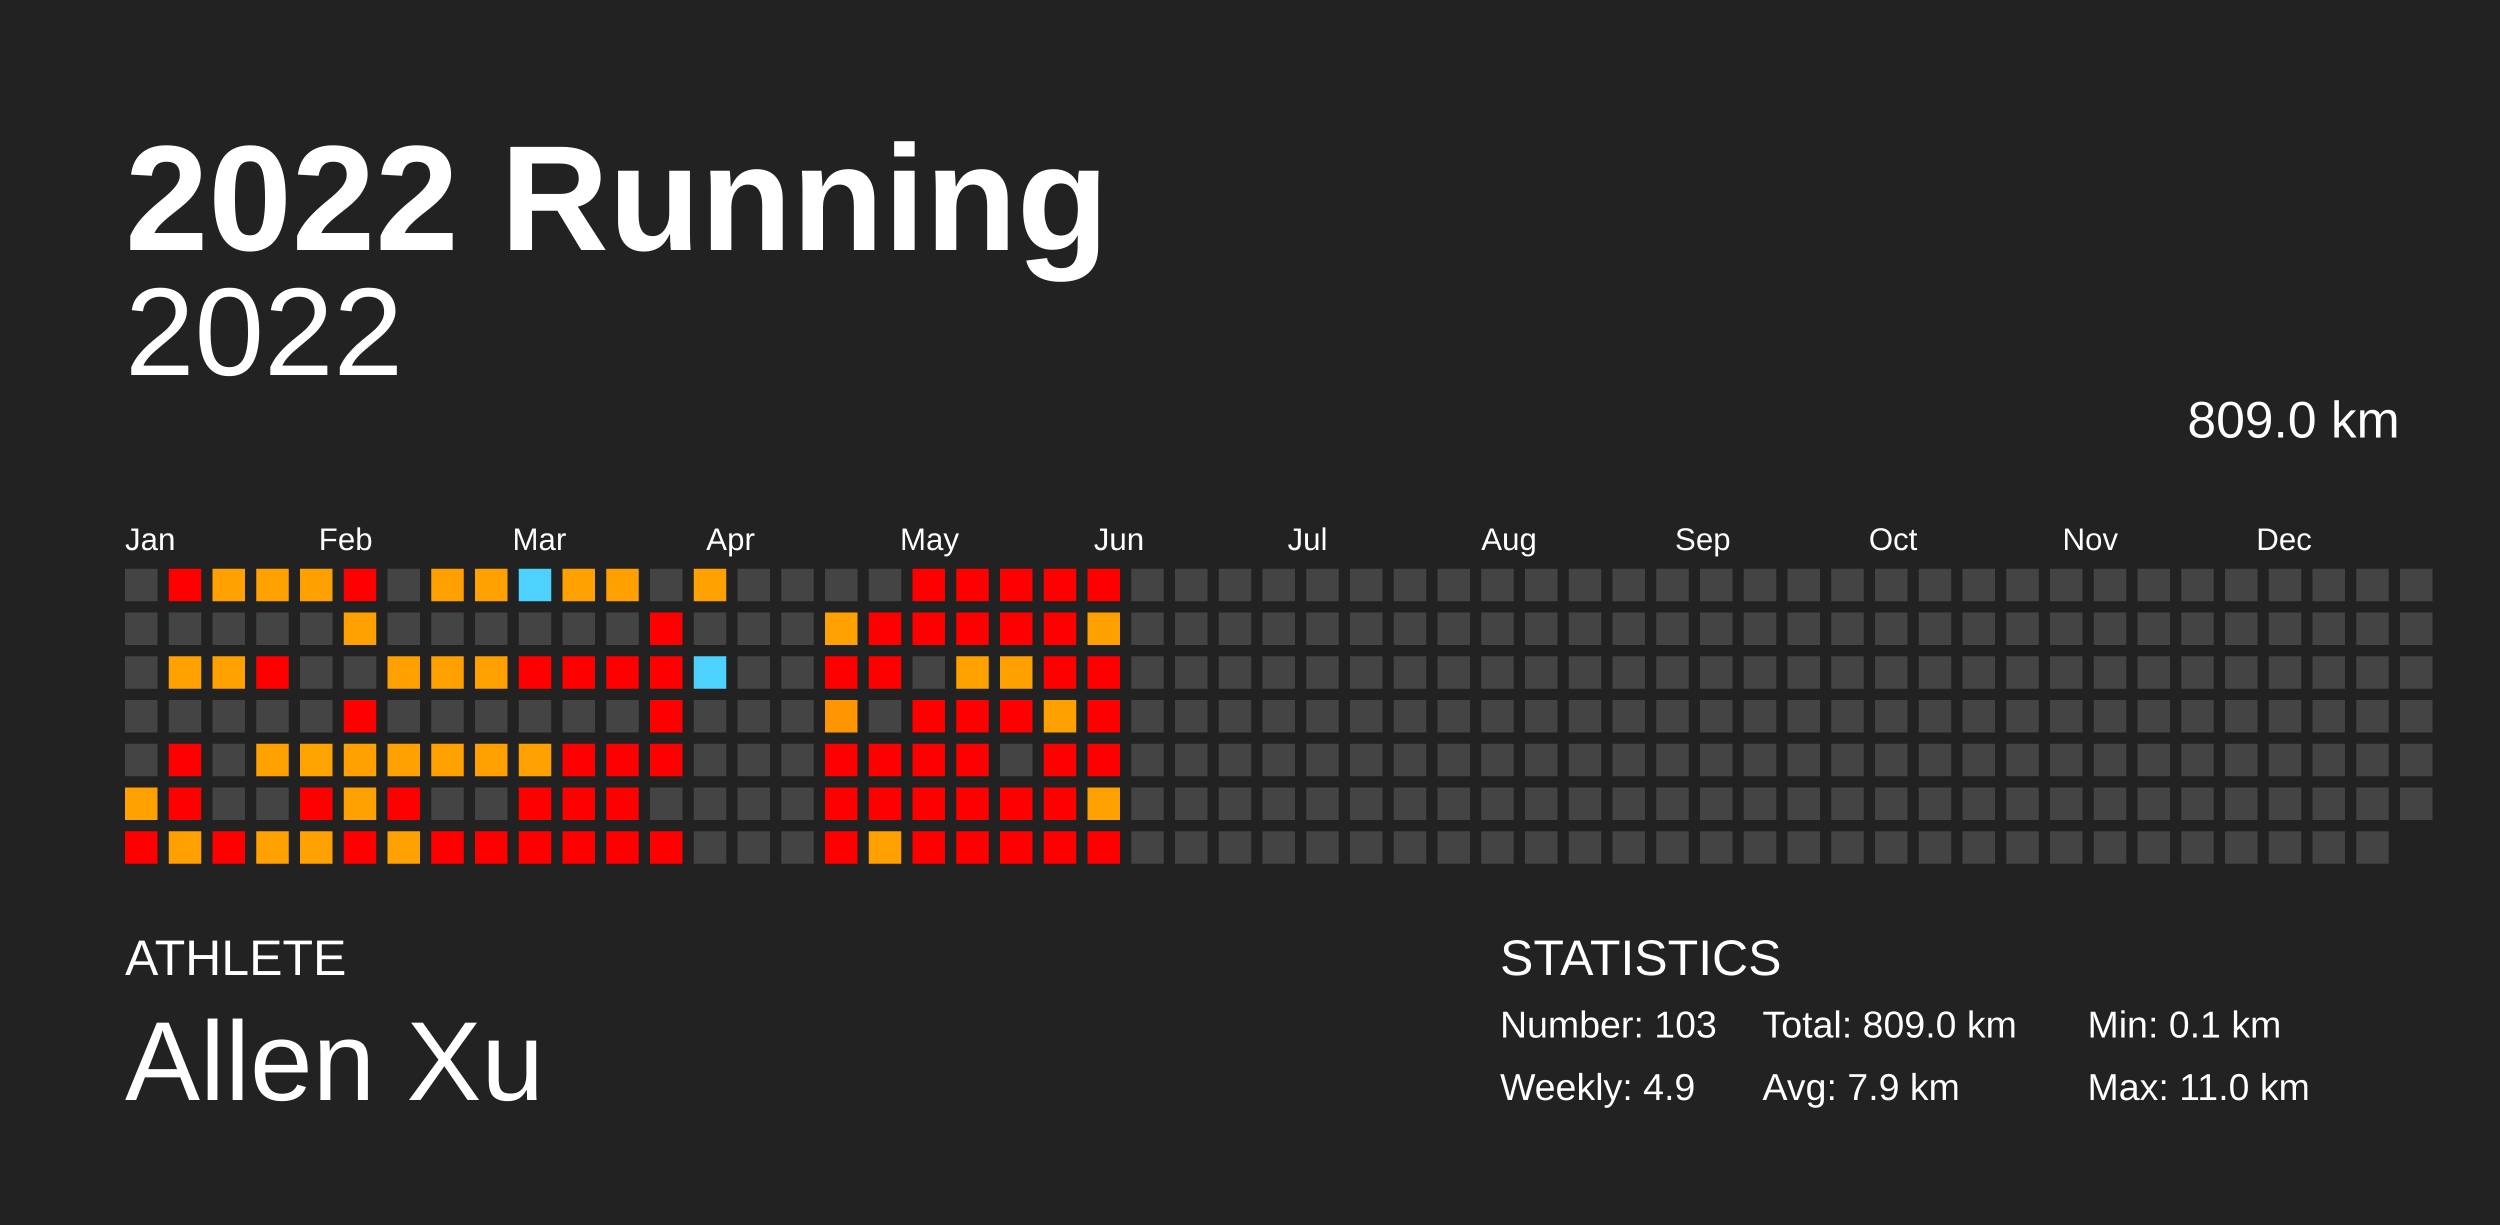
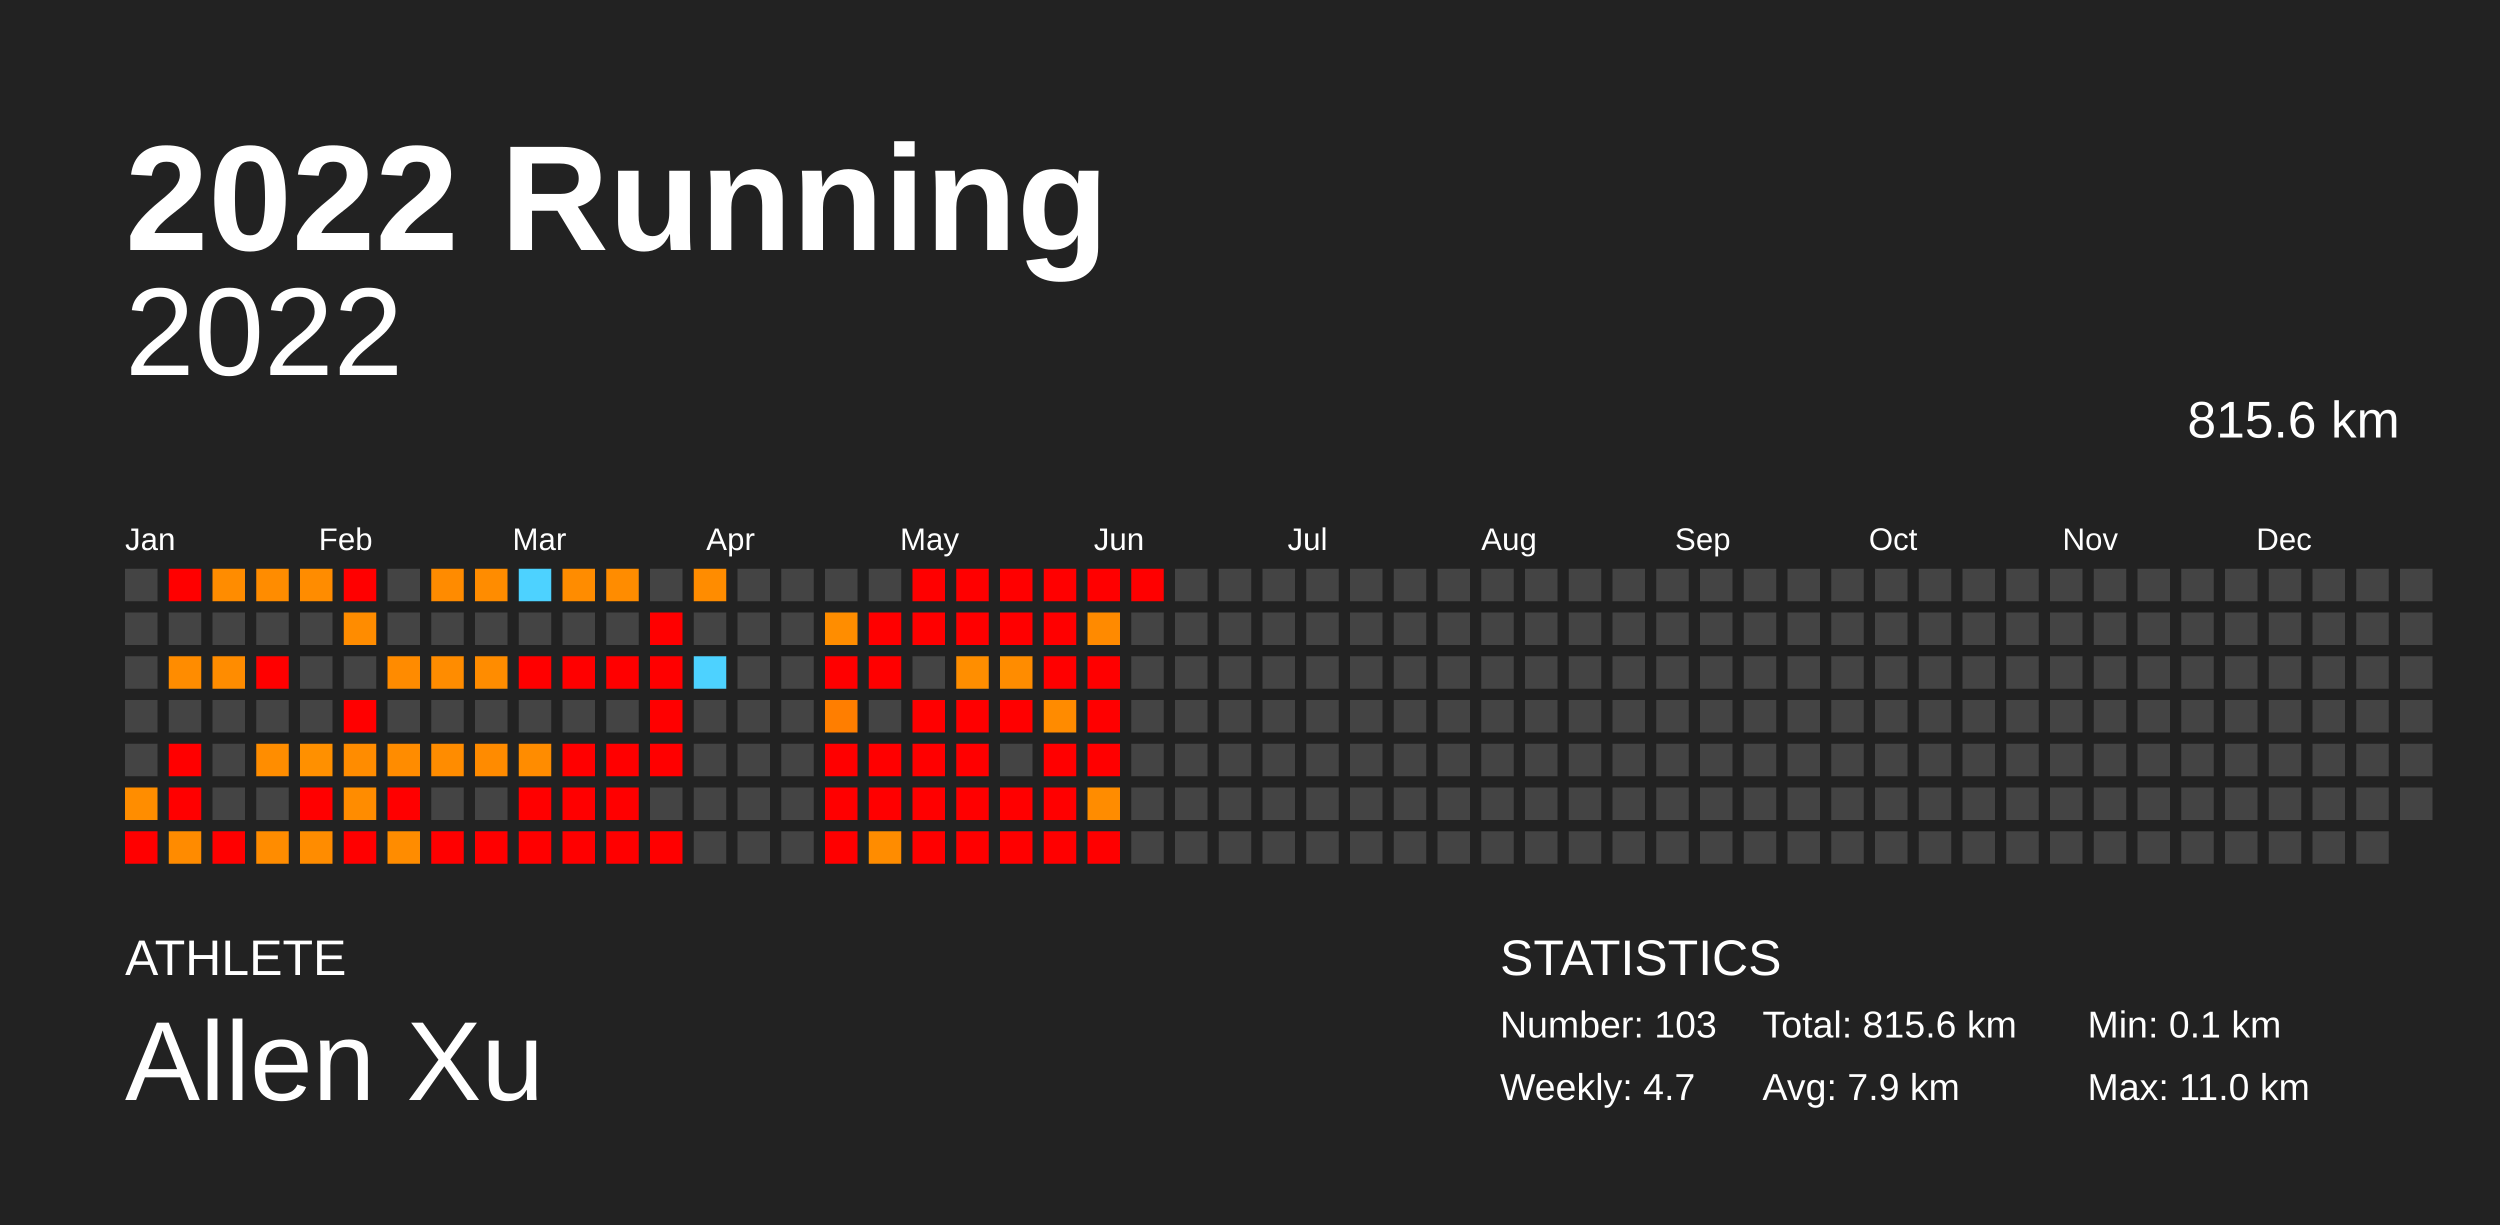
<svg xmlns="http://www.w3.org/2000/svg" baseProfile="full" height="98mm" version="1.1" viewBox="0,0,200,98" width="200mm">
  <defs />
  <rect fill="#222222" height="98" width="200" x="0" y="0" />
  <text fill="#FFFFFF" style="font-size:12px; font-family:Arial; font-weight:bold;" x="10" y="20">2022 Running</text>
  <text fill="#FFFFFF" style="font-size:4px; font-family:Arial" x="10" y="78">ATHLETE</text>
  <text fill="#FFFFFF" style="font-size:9px; font-family:Arial" x="10" y="88">Allen Xu</text>
  <text fill="#FFFFFF" style="font-size:4px; font-family:Arial" x="120" y="78">STATISTICS</text>
  <text fill="#FFFFFF" style="font-size:3px; font-family:Arial" x="120" y="83">Number: 103</text>
-   <text fill="#FFFFFF" style="font-size:3px; font-family:Arial" x="120" y="88">Weekly: 4.9</text>
-   <text fill="#FFFFFF" style="font-size:3px; font-family:Arial" x="141" y="83">Total: 809.0 km</text>
+   <text fill="#FFFFFF" style="font-size:3px; font-family:Arial" x="120" y="88">Weekly: 4.7</text>
+   <text fill="#FFFFFF" style="font-size:3px; font-family:Arial" x="141" y="83">Total: 815.6 km</text>
  <text fill="#FFFFFF" style="font-size:3px; font-family:Arial" x="141" y="88">Avg: 7.9 km</text>
  <text fill="#FFFFFF" style="font-size:3px; font-family:Arial" x="167" y="83">Min: 0.1 km</text>
  <text fill="#FFFFFF" style="font-size:3px; font-family:Arial" x="167" y="88">Max: 11.0 km</text>
  <text alignment-baseline="hanging" fill="#FFFFFF" style="font-size:10.0px; font-family:Arial;" x="10" y="30">2022</text>
-   <text alignment-baseline="hanging" fill="#FFFFFF" style="font-size:4.125px; font-family:Arial;" x="175" y="35">809.0 km</text>
+   <text alignment-baseline="hanging" fill="#FFFFFF" style="font-size:4.125px; font-family:Arial;" x="175" y="35">815.6 km</text>
  <text fill="#FFFFFF" style="font-size:2.5px; font-family:Arial" x="10.0" y="44">Jan</text>
  <text fill="#FFFFFF" style="font-size:2.5px; font-family:Arial" x="25.5" y="44">Feb</text>
  <text fill="#FFFFFF" style="font-size:2.5px; font-family:Arial" x="41.0" y="44">Mar</text>
  <text fill="#FFFFFF" style="font-size:2.5px; font-family:Arial" x="56.5" y="44">Apr</text>
  <text fill="#FFFFFF" style="font-size:2.5px; font-family:Arial" x="72.0" y="44">May</text>
  <text fill="#FFFFFF" style="font-size:2.5px; font-family:Arial" x="87.5" y="44">Jun</text>
  <text fill="#FFFFFF" style="font-size:2.5px; font-family:Arial" x="103.0" y="44">Jul</text>
  <text fill="#FFFFFF" style="font-size:2.5px; font-family:Arial" x="118.5" y="44">Aug</text>
  <text fill="#FFFFFF" style="font-size:2.5px; font-family:Arial" x="134.0" y="44">Sep</text>
  <text fill="#FFFFFF" style="font-size:2.5px; font-family:Arial" x="149.5" y="44">Oct</text>
  <text fill="#FFFFFF" style="font-size:2.5px; font-family:Arial" x="165.0" y="44">Nov</text>
  <text fill="#FFFFFF" style="font-size:2.5px; font-family:Arial" x="180.5" y="44">Dec</text>
  <rect fill="#444444" height="2.6" width="2.6" x="10.0" y="45.5" />
  <rect fill="#444444" height="2.6" width="2.6" x="10.0" y="49.0" />
  <rect fill="#444444" height="2.6" width="2.6" x="10.0" y="52.5" />
  <rect fill="#444444" height="2.6" width="2.6" x="10.0" y="56.0" />
  <rect fill="#444444" height="2.6" width="2.6" x="10.0" y="59.5" />
-   <rect fill="#ffa100" height="2.6" width="2.6" x="10.0" y="63.0" />
+   <rect fill="#ff8d00" height="2.6" width="2.6" x="10.0" y="63.0" />
  <rect fill="red" height="2.6" width="2.6" x="10.0" y="66.5" />
  <rect fill="red" height="2.6" width="2.6" x="13.5" y="45.5" />
  <rect fill="#444444" height="2.6" width="2.6" x="13.5" y="49.0" />
-   <rect fill="#ffa100" height="2.6" width="2.6" x="13.5" y="52.5" />
+   <rect fill="#ff8c00" height="2.6" width="2.6" x="13.5" y="52.5" />
  <rect fill="#444444" height="2.6" width="2.6" x="13.5" y="56.0" />
  <rect fill="red" height="2.6" width="2.6" x="13.5" y="59.5" />
  <rect fill="red" height="2.6" width="2.6" x="13.5" y="63.0" />
-   <rect fill="#ffa000" height="2.6" width="2.6" x="13.5" y="66.5" />
-   <rect fill="#ffa100" height="2.6" width="2.6" x="17.0" y="45.5" />
+   <rect fill="#ff8b00" height="2.6" width="2.6" x="13.5" y="66.5" />
+   <rect fill="#ff8c00" height="2.6" width="2.6" x="17.0" y="45.5" />
  <rect fill="#444444" height="2.6" width="2.6" x="17.0" y="49.0" />
-   <rect fill="#ffa100" height="2.6" width="2.6" x="17.0" y="52.5" />
+   <rect fill="#ff8c00" height="2.6" width="2.6" x="17.0" y="52.5" />
  <rect fill="#444444" height="2.6" width="2.6" x="17.0" y="56.0" />
  <rect fill="#444444" height="2.6" width="2.6" x="17.0" y="59.5" />
  <rect fill="#444444" height="2.6" width="2.6" x="17.0" y="63.0" />
  <rect fill="red" height="2.6" width="2.6" x="17.0" y="66.5" />
-   <rect fill="#ffa100" height="2.6" width="2.6" x="20.5" y="45.5" />
+   <rect fill="#ff8c00" height="2.6" width="2.6" x="20.5" y="45.5" />
  <rect fill="#444444" height="2.6" width="2.6" x="20.5" y="49.0" />
  <rect fill="red" height="2.6" width="2.6" x="20.5" y="52.5" />
  <rect fill="#444444" height="2.6" width="2.6" x="20.5" y="56.0" />
-   <rect fill="#ffa100" height="2.6" width="2.6" x="20.5" y="59.5" />
+   <rect fill="#ff8d00" height="2.6" width="2.6" x="20.5" y="59.5" />
  <rect fill="#444444" height="2.6" width="2.6" x="20.5" y="63.0" />
-   <rect fill="#ffa100" height="2.6" width="2.6" x="20.5" y="66.5" />
-   <rect fill="#ffa000" height="2.6" width="2.6" x="24.0" y="45.5" />
+   <rect fill="#ff8c00" height="2.6" width="2.6" x="20.5" y="66.5" />
+   <rect fill="#ff8c00" height="2.6" width="2.6" x="24.0" y="45.5" />
  <rect fill="#444444" height="2.6" width="2.6" x="24.0" y="49.0" />
  <rect fill="#444444" height="2.6" width="2.6" x="24.0" y="52.5" />
  <rect fill="#444444" height="2.6" width="2.6" x="24.0" y="56.0" />
-   <rect fill="#ffa400" height="2.6" width="2.6" x="24.0" y="59.5" />
+   <rect fill="#ff9000" height="2.6" width="2.6" x="24.0" y="59.5" />
  <rect fill="red" height="2.6" width="2.6" x="24.0" y="63.0" />
-   <rect fill="#ffa100" height="2.6" width="2.6" x="24.0" y="66.5" />
+   <rect fill="#ff8c00" height="2.6" width="2.6" x="24.0" y="66.5" />
  <rect fill="red" height="2.6" width="2.6" x="27.5" y="45.5" />
-   <rect fill="#ffa100" height="2.6" width="2.6" x="27.5" y="49.0" />
+   <rect fill="#ff8c00" height="2.6" width="2.6" x="27.5" y="49.0" />
  <rect fill="#444444" height="2.6" width="2.6" x="27.5" y="52.5" />
  <rect fill="red" height="2.6" width="2.6" x="27.5" y="56.0" />
-   <rect fill="#ffa000" height="2.6" width="2.6" x="27.5" y="59.5" />
-   <rect fill="#ffa100" height="2.6" width="2.6" x="27.5" y="63.0" />
+   <rect fill="#ff8c00" height="2.6" width="2.6" x="27.5" y="59.5" />
+   <rect fill="#ff8c00" height="2.6" width="2.6" x="27.5" y="63.0" />
  <rect fill="red" height="2.6" width="2.6" x="27.5" y="66.5" />
  <rect fill="#444444" height="2.6" width="2.6" x="31.0" y="45.5" />
  <rect fill="#444444" height="2.6" width="2.6" x="31.0" y="49.0" />
-   <rect fill="#ffa000" height="2.6" width="2.6" x="31.0" y="52.5" />
+   <rect fill="#ff8b00" height="2.6" width="2.6" x="31.0" y="52.5" />
  <rect fill="#444444" height="2.6" width="2.6" x="31.0" y="56.0" />
-   <rect fill="#ffa100" height="2.6" width="2.6" x="31.0" y="59.5" />
+   <rect fill="#ff8c00" height="2.6" width="2.6" x="31.0" y="59.5" />
  <rect fill="red" height="2.6" width="2.6" x="31.0" y="63.0" />
-   <rect fill="#ffa100" height="2.6" width="2.6" x="31.0" y="66.5" />
-   <rect fill="#ffa000" height="2.6" width="2.6" x="34.5" y="45.5" />
+   <rect fill="#ff8c00" height="2.6" width="2.6" x="31.0" y="66.5" />
+   <rect fill="#ff8b00" height="2.6" width="2.6" x="34.5" y="45.5" />
  <rect fill="#444444" height="2.6" width="2.6" x="34.5" y="49.0" />
-   <rect fill="#ffa000" height="2.6" width="2.6" x="34.5" y="52.5" />
+   <rect fill="#ff8c00" height="2.6" width="2.6" x="34.5" y="52.5" />
  <rect fill="#444444" height="2.6" width="2.6" x="34.5" y="56.0" />
-   <rect fill="#ffa100" height="2.6" width="2.6" x="34.5" y="59.5" />
+   <rect fill="#ff8c00" height="2.6" width="2.6" x="34.5" y="59.5" />
  <rect fill="#444444" height="2.6" width="2.6" x="34.5" y="63.0" />
  <rect fill="red" height="2.6" width="2.6" x="34.5" y="66.5" />
-   <rect fill="#ffa100" height="2.6" width="2.6" x="38.0" y="45.5" />
+   <rect fill="#ff8c00" height="2.6" width="2.6" x="38.0" y="45.5" />
  <rect fill="#444444" height="2.6" width="2.6" x="38.0" y="49.0" />
-   <rect fill="#ffa000" height="2.6" width="2.6" x="38.0" y="52.5" />
+   <rect fill="#ff8c00" height="2.6" width="2.6" x="38.0" y="52.5" />
  <rect fill="#444444" height="2.6" width="2.6" x="38.0" y="56.0" />
-   <rect fill="#ffa000" height="2.6" width="2.6" x="38.0" y="59.5" />
+   <rect fill="#ff8b00" height="2.6" width="2.6" x="38.0" y="59.5" />
  <rect fill="#444444" height="2.6" width="2.6" x="38.0" y="63.0" />
  <rect fill="red" height="2.6" width="2.6" x="38.0" y="66.5" />
  <rect fill="#4dd2ff" height="2.6" width="2.6" x="41.5" y="45.5" />
  <rect fill="#444444" height="2.6" width="2.6" x="41.5" y="49.0" />
  <rect fill="red" height="2.6" width="2.6" x="41.5" y="52.5" />
  <rect fill="#444444" height="2.6" width="2.6" x="41.5" y="56.0" />
-   <rect fill="#ffa100" height="2.6" width="2.6" x="41.5" y="59.5" />
+   <rect fill="#ff8c00" height="2.6" width="2.6" x="41.5" y="59.5" />
  <rect fill="red" height="2.6" width="2.6" x="41.5" y="63.0" />
  <rect fill="red" height="2.6" width="2.6" x="41.5" y="66.5" />
-   <rect fill="#ffa100" height="2.6" width="2.6" x="45.0" y="45.5" />
+   <rect fill="#ff8c00" height="2.6" width="2.6" x="45.0" y="45.5" />
  <rect fill="#444444" height="2.6" width="2.6" x="45.0" y="49.0" />
  <rect fill="red" height="2.6" width="2.6" x="45.0" y="52.5" />
  <rect fill="#444444" height="2.6" width="2.6" x="45.0" y="56.0" />
  <rect fill="red" height="2.6" width="2.6" x="45.0" y="59.5" />
  <rect fill="red" height="2.6" width="2.6" x="45.0" y="63.0" />
  <rect fill="red" height="2.6" width="2.6" x="45.0" y="66.5" />
-   <rect fill="#ffa000" height="2.6" width="2.6" x="48.5" y="45.5" />
+   <rect fill="#ff8c00" height="2.6" width="2.6" x="48.5" y="45.5" />
  <rect fill="#444444" height="2.6" width="2.6" x="48.5" y="49.0" />
  <rect fill="red" height="2.6" width="2.6" x="48.5" y="52.5" />
  <rect fill="#444444" height="2.6" width="2.6" x="48.5" y="56.0" />
  <rect fill="red" height="2.6" width="2.6" x="48.5" y="59.5" />
  <rect fill="red" height="2.6" width="2.6" x="48.5" y="63.0" />
  <rect fill="red" height="2.6" width="2.6" x="48.5" y="66.5" />
  <rect fill="#444444" height="2.6" width="2.6" x="52.0" y="45.5" />
  <rect fill="red" height="2.6" width="2.6" x="52.0" y="49.0" />
  <rect fill="red" height="2.6" width="2.6" x="52.0" y="52.5" />
  <rect fill="red" height="2.6" width="2.6" x="52.0" y="56.0" />
  <rect fill="red" height="2.6" width="2.6" x="52.0" y="59.5" />
  <rect fill="#444444" height="2.6" width="2.6" x="52.0" y="63.0" />
  <rect fill="red" height="2.6" width="2.6" x="52.0" y="66.5" />
-   <rect fill="#ffa100" height="2.6" width="2.6" x="55.5" y="45.5" />
+   <rect fill="#ff8c00" height="2.6" width="2.6" x="55.5" y="45.5" />
  <rect fill="#444444" height="2.6" width="2.6" x="55.5" y="49.0" />
  <rect fill="#4dd2ff" height="2.6" width="2.6" x="55.5" y="52.5" />
  <rect fill="#444444" height="2.6" width="2.6" x="55.5" y="56.0" />
  <rect fill="#444444" height="2.6" width="2.6" x="55.5" y="59.5" />
  <rect fill="#444444" height="2.6" width="2.6" x="55.5" y="63.0" />
  <rect fill="#444444" height="2.6" width="2.6" x="55.5" y="66.5" />
  <rect fill="#444444" height="2.6" width="2.6" x="59.0" y="45.5" />
  <rect fill="#444444" height="2.6" width="2.6" x="59.0" y="49.0" />
  <rect fill="#444444" height="2.6" width="2.6" x="59.0" y="52.5" />
  <rect fill="#444444" height="2.6" width="2.6" x="59.0" y="56.0" />
  <rect fill="#444444" height="2.6" width="2.6" x="59.0" y="59.5" />
  <rect fill="#444444" height="2.6" width="2.6" x="59.0" y="63.0" />
  <rect fill="#444444" height="2.6" width="2.6" x="59.0" y="66.5" />
  <rect fill="#444444" height="2.6" width="2.6" x="62.5" y="45.5" />
  <rect fill="#444444" height="2.6" width="2.6" x="62.5" y="49.0" />
  <rect fill="#444444" height="2.6" width="2.6" x="62.5" y="52.5" />
  <rect fill="#444444" height="2.6" width="2.6" x="62.5" y="56.0" />
  <rect fill="#444444" height="2.6" width="2.6" x="62.5" y="59.5" />
  <rect fill="#444444" height="2.6" width="2.6" x="62.5" y="63.0" />
  <rect fill="#444444" height="2.6" width="2.6" x="62.5" y="66.5" />
  <rect fill="#444444" height="2.6" width="2.6" x="66.0" y="45.5" />
-   <rect fill="#ffa100" height="2.6" width="2.6" x="66.0" y="49.0" />
+   <rect fill="#ff8d00" height="2.6" width="2.6" x="66.0" y="49.0" />
  <rect fill="red" height="2.6" width="2.6" x="66.0" y="52.5" />
-   <rect fill="#ff9500" height="2.6" width="2.6" x="66.0" y="56.0" />
+   <rect fill="#ff7e00" height="2.6" width="2.6" x="66.0" y="56.0" />
  <rect fill="red" height="2.6" width="2.6" x="66.0" y="59.5" />
  <rect fill="red" height="2.6" width="2.6" x="66.0" y="63.0" />
  <rect fill="red" height="2.6" width="2.6" x="66.0" y="66.5" />
  <rect fill="#444444" height="2.6" width="2.6" x="69.5" y="45.5" />
  <rect fill="red" height="2.6" width="2.6" x="69.5" y="49.0" />
  <rect fill="red" height="2.6" width="2.6" x="69.5" y="52.5" />
  <rect fill="#444444" height="2.6" width="2.6" x="69.5" y="56.0" />
  <rect fill="red" height="2.6" width="2.6" x="69.5" y="59.5" />
  <rect fill="red" height="2.6" width="2.6" x="69.5" y="63.0" />
-   <rect fill="#ffa000" height="2.6" width="2.6" x="69.5" y="66.5" />
+   <rect fill="#ff8c00" height="2.6" width="2.6" x="69.5" y="66.5" />
  <rect fill="red" height="2.6" width="2.6" x="73.0" y="45.5" />
  <rect fill="red" height="2.6" width="2.6" x="73.0" y="49.0" />
  <rect fill="#444444" height="2.6" width="2.6" x="73.0" y="52.5" />
  <rect fill="red" height="2.6" width="2.6" x="73.0" y="56.0" />
  <rect fill="red" height="2.6" width="2.6" x="73.0" y="59.5" />
  <rect fill="red" height="2.6" width="2.6" x="73.0" y="63.0" />
  <rect fill="red" height="2.6" width="2.6" x="73.0" y="66.5" />
  <rect fill="red" height="2.6" width="2.6" x="76.5" y="45.5" />
  <rect fill="red" height="2.6" width="2.6" x="76.5" y="49.0" />
-   <rect fill="#ffa200" height="2.6" width="2.6" x="76.5" y="52.5" />
+   <rect fill="#ff8e00" height="2.6" width="2.6" x="76.5" y="52.5" />
  <rect fill="red" height="2.6" width="2.6" x="76.5" y="56.0" />
  <rect fill="red" height="2.6" width="2.6" x="76.5" y="59.5" />
  <rect fill="red" height="2.6" width="2.6" x="76.5" y="63.0" />
  <rect fill="red" height="2.6" width="2.6" x="76.5" y="66.5" />
  <rect fill="red" height="2.6" width="2.6" x="80.0" y="45.5" />
  <rect fill="red" height="2.6" width="2.6" x="80.0" y="49.0" />
-   <rect fill="#ffa000" height="2.6" width="2.6" x="80.0" y="52.5" />
+   <rect fill="#ff8c00" height="2.6" width="2.6" x="80.0" y="52.5" />
  <rect fill="red" height="2.6" width="2.6" x="80.0" y="56.0" />
  <rect fill="#444444" height="2.6" width="2.6" x="80.0" y="59.5" />
  <rect fill="red" height="2.6" width="2.6" x="80.0" y="63.0" />
  <rect fill="red" height="2.6" width="2.6" x="80.0" y="66.5" />
  <rect fill="red" height="2.6" width="2.6" x="83.5" y="45.5" />
  <rect fill="red" height="2.6" width="2.6" x="83.5" y="49.0" />
  <rect fill="red" height="2.6" width="2.6" x="83.5" y="52.5" />
-   <rect fill="#ffa000" height="2.6" width="2.6" x="83.5" y="56.0" />
+   <rect fill="#ff8b00" height="2.6" width="2.6" x="83.5" y="56.0" />
  <rect fill="red" height="2.6" width="2.6" x="83.5" y="59.5" />
  <rect fill="red" height="2.6" width="2.6" x="83.5" y="63.0" />
  <rect fill="red" height="2.6" width="2.6" x="83.5" y="66.5" />
  <rect fill="red" height="2.6" width="2.6" x="87.0" y="45.5" />
-   <rect fill="#ff9f00" height="2.6" width="2.6" x="87.0" y="49.0" />
+   <rect fill="#ff8a00" height="2.6" width="2.6" x="87.0" y="49.0" />
  <rect fill="red" height="2.6" width="2.6" x="87.0" y="52.5" />
  <rect fill="red" height="2.6" width="2.6" x="87.0" y="56.0" />
  <rect fill="red" height="2.6" width="2.6" x="87.0" y="59.5" />
-   <rect fill="#ffa100" height="2.6" width="2.6" x="87.0" y="63.0" />
+   <rect fill="#ff8c00" height="2.6" width="2.6" x="87.0" y="63.0" />
  <rect fill="red" height="2.6" width="2.6" x="87.0" y="66.5" />
-   <rect fill="#444444" height="2.6" width="2.6" x="90.5" y="45.5" />
+   <rect fill="red" height="2.6" width="2.6" x="90.5" y="45.5" />
  <rect fill="#444444" height="2.6" width="2.6" x="90.5" y="49.0" />
  <rect fill="#444444" height="2.6" width="2.6" x="90.5" y="52.5" />
  <rect fill="#444444" height="2.6" width="2.6" x="90.5" y="56.0" />
  <rect fill="#444444" height="2.6" width="2.6" x="90.5" y="59.5" />
  <rect fill="#444444" height="2.6" width="2.6" x="90.5" y="63.0" />
  <rect fill="#444444" height="2.6" width="2.6" x="90.5" y="66.5" />
  <rect fill="#444444" height="2.6" width="2.6" x="94.0" y="45.5" />
  <rect fill="#444444" height="2.6" width="2.6" x="94.0" y="49.0" />
  <rect fill="#444444" height="2.6" width="2.6" x="94.0" y="52.5" />
  <rect fill="#444444" height="2.6" width="2.6" x="94.0" y="56.0" />
  <rect fill="#444444" height="2.6" width="2.6" x="94.0" y="59.5" />
  <rect fill="#444444" height="2.6" width="2.6" x="94.0" y="63.0" />
  <rect fill="#444444" height="2.6" width="2.6" x="94.0" y="66.5" />
  <rect fill="#444444" height="2.6" width="2.6" x="97.5" y="45.5" />
  <rect fill="#444444" height="2.6" width="2.6" x="97.5" y="49.0" />
  <rect fill="#444444" height="2.6" width="2.6" x="97.5" y="52.5" />
  <rect fill="#444444" height="2.6" width="2.6" x="97.5" y="56.0" />
  <rect fill="#444444" height="2.6" width="2.6" x="97.5" y="59.5" />
  <rect fill="#444444" height="2.6" width="2.6" x="97.5" y="63.0" />
  <rect fill="#444444" height="2.6" width="2.6" x="97.5" y="66.5" />
  <rect fill="#444444" height="2.6" width="2.6" x="101.0" y="45.5" />
  <rect fill="#444444" height="2.6" width="2.6" x="101.0" y="49.0" />
  <rect fill="#444444" height="2.6" width="2.6" x="101.0" y="52.5" />
  <rect fill="#444444" height="2.6" width="2.6" x="101.0" y="56.0" />
  <rect fill="#444444" height="2.6" width="2.6" x="101.0" y="59.5" />
  <rect fill="#444444" height="2.6" width="2.6" x="101.0" y="63.0" />
  <rect fill="#444444" height="2.6" width="2.6" x="101.0" y="66.5" />
  <rect fill="#444444" height="2.6" width="2.6" x="104.5" y="45.5" />
  <rect fill="#444444" height="2.6" width="2.6" x="104.5" y="49.0" />
  <rect fill="#444444" height="2.6" width="2.6" x="104.5" y="52.5" />
  <rect fill="#444444" height="2.6" width="2.6" x="104.5" y="56.0" />
  <rect fill="#444444" height="2.6" width="2.6" x="104.5" y="59.5" />
  <rect fill="#444444" height="2.6" width="2.6" x="104.5" y="63.0" />
  <rect fill="#444444" height="2.6" width="2.6" x="104.5" y="66.5" />
  <rect fill="#444444" height="2.6" width="2.6" x="108.0" y="45.5" />
  <rect fill="#444444" height="2.6" width="2.6" x="108.0" y="49.0" />
  <rect fill="#444444" height="2.6" width="2.6" x="108.0" y="52.5" />
  <rect fill="#444444" height="2.6" width="2.6" x="108.0" y="56.0" />
  <rect fill="#444444" height="2.6" width="2.6" x="108.0" y="59.5" />
  <rect fill="#444444" height="2.6" width="2.6" x="108.0" y="63.0" />
  <rect fill="#444444" height="2.6" width="2.6" x="108.0" y="66.5" />
  <rect fill="#444444" height="2.6" width="2.6" x="111.5" y="45.5" />
  <rect fill="#444444" height="2.6" width="2.6" x="111.5" y="49.0" />
  <rect fill="#444444" height="2.6" width="2.6" x="111.5" y="52.5" />
  <rect fill="#444444" height="2.6" width="2.6" x="111.5" y="56.0" />
  <rect fill="#444444" height="2.6" width="2.6" x="111.5" y="59.5" />
  <rect fill="#444444" height="2.6" width="2.6" x="111.5" y="63.0" />
  <rect fill="#444444" height="2.6" width="2.6" x="111.5" y="66.5" />
  <rect fill="#444444" height="2.6" width="2.6" x="115.0" y="45.5" />
  <rect fill="#444444" height="2.6" width="2.6" x="115.0" y="49.0" />
  <rect fill="#444444" height="2.6" width="2.6" x="115.0" y="52.5" />
  <rect fill="#444444" height="2.6" width="2.6" x="115.0" y="56.0" />
  <rect fill="#444444" height="2.6" width="2.6" x="115.0" y="59.5" />
  <rect fill="#444444" height="2.6" width="2.6" x="115.0" y="63.0" />
  <rect fill="#444444" height="2.6" width="2.6" x="115.0" y="66.5" />
  <rect fill="#444444" height="2.6" width="2.6" x="118.5" y="45.5" />
  <rect fill="#444444" height="2.6" width="2.6" x="118.5" y="49.0" />
  <rect fill="#444444" height="2.6" width="2.6" x="118.5" y="52.5" />
  <rect fill="#444444" height="2.6" width="2.6" x="118.5" y="56.0" />
  <rect fill="#444444" height="2.6" width="2.6" x="118.5" y="59.5" />
  <rect fill="#444444" height="2.6" width="2.6" x="118.5" y="63.0" />
  <rect fill="#444444" height="2.6" width="2.6" x="118.5" y="66.5" />
  <rect fill="#444444" height="2.6" width="2.6" x="122.0" y="45.5" />
  <rect fill="#444444" height="2.6" width="2.6" x="122.0" y="49.0" />
  <rect fill="#444444" height="2.6" width="2.6" x="122.0" y="52.5" />
  <rect fill="#444444" height="2.6" width="2.6" x="122.0" y="56.0" />
  <rect fill="#444444" height="2.6" width="2.6" x="122.0" y="59.5" />
  <rect fill="#444444" height="2.6" width="2.6" x="122.0" y="63.0" />
  <rect fill="#444444" height="2.6" width="2.6" x="122.0" y="66.5" />
  <rect fill="#444444" height="2.6" width="2.6" x="125.5" y="45.5" />
  <rect fill="#444444" height="2.6" width="2.6" x="125.5" y="49.0" />
  <rect fill="#444444" height="2.6" width="2.6" x="125.5" y="52.5" />
  <rect fill="#444444" height="2.6" width="2.6" x="125.5" y="56.0" />
  <rect fill="#444444" height="2.6" width="2.6" x="125.5" y="59.5" />
  <rect fill="#444444" height="2.6" width="2.6" x="125.5" y="63.0" />
  <rect fill="#444444" height="2.6" width="2.6" x="125.5" y="66.5" />
  <rect fill="#444444" height="2.6" width="2.6" x="129.0" y="45.5" />
  <rect fill="#444444" height="2.6" width="2.6" x="129.0" y="49.0" />
  <rect fill="#444444" height="2.6" width="2.6" x="129.0" y="52.5" />
  <rect fill="#444444" height="2.6" width="2.6" x="129.0" y="56.0" />
  <rect fill="#444444" height="2.6" width="2.6" x="129.0" y="59.5" />
  <rect fill="#444444" height="2.6" width="2.6" x="129.0" y="63.0" />
  <rect fill="#444444" height="2.6" width="2.6" x="129.0" y="66.5" />
  <rect fill="#444444" height="2.6" width="2.6" x="132.5" y="45.5" />
  <rect fill="#444444" height="2.6" width="2.6" x="132.5" y="49.0" />
  <rect fill="#444444" height="2.6" width="2.6" x="132.5" y="52.5" />
  <rect fill="#444444" height="2.6" width="2.6" x="132.5" y="56.0" />
  <rect fill="#444444" height="2.6" width="2.6" x="132.5" y="59.5" />
  <rect fill="#444444" height="2.6" width="2.6" x="132.5" y="63.0" />
  <rect fill="#444444" height="2.6" width="2.6" x="132.5" y="66.5" />
  <rect fill="#444444" height="2.6" width="2.6" x="136.0" y="45.5" />
  <rect fill="#444444" height="2.6" width="2.6" x="136.0" y="49.0" />
  <rect fill="#444444" height="2.6" width="2.6" x="136.0" y="52.5" />
  <rect fill="#444444" height="2.6" width="2.6" x="136.0" y="56.0" />
  <rect fill="#444444" height="2.6" width="2.6" x="136.0" y="59.5" />
  <rect fill="#444444" height="2.6" width="2.6" x="136.0" y="63.0" />
  <rect fill="#444444" height="2.6" width="2.6" x="136.0" y="66.5" />
  <rect fill="#444444" height="2.6" width="2.6" x="139.5" y="45.5" />
  <rect fill="#444444" height="2.6" width="2.6" x="139.5" y="49.0" />
  <rect fill="#444444" height="2.6" width="2.6" x="139.5" y="52.5" />
  <rect fill="#444444" height="2.6" width="2.6" x="139.5" y="56.0" />
  <rect fill="#444444" height="2.6" width="2.6" x="139.5" y="59.5" />
  <rect fill="#444444" height="2.6" width="2.6" x="139.5" y="63.0" />
  <rect fill="#444444" height="2.6" width="2.6" x="139.5" y="66.5" />
  <rect fill="#444444" height="2.6" width="2.6" x="143.0" y="45.5" />
  <rect fill="#444444" height="2.6" width="2.6" x="143.0" y="49.0" />
  <rect fill="#444444" height="2.6" width="2.6" x="143.0" y="52.5" />
  <rect fill="#444444" height="2.6" width="2.6" x="143.0" y="56.0" />
  <rect fill="#444444" height="2.6" width="2.6" x="143.0" y="59.5" />
  <rect fill="#444444" height="2.6" width="2.6" x="143.0" y="63.0" />
  <rect fill="#444444" height="2.6" width="2.6" x="143.0" y="66.5" />
  <rect fill="#444444" height="2.6" width="2.6" x="146.5" y="45.5" />
  <rect fill="#444444" height="2.6" width="2.6" x="146.5" y="49.0" />
  <rect fill="#444444" height="2.6" width="2.6" x="146.5" y="52.5" />
  <rect fill="#444444" height="2.6" width="2.6" x="146.5" y="56.0" />
  <rect fill="#444444" height="2.6" width="2.6" x="146.5" y="59.5" />
  <rect fill="#444444" height="2.6" width="2.6" x="146.5" y="63.0" />
  <rect fill="#444444" height="2.6" width="2.6" x="146.5" y="66.5" />
  <rect fill="#444444" height="2.6" width="2.6" x="150.0" y="45.5" />
  <rect fill="#444444" height="2.6" width="2.6" x="150.0" y="49.0" />
  <rect fill="#444444" height="2.6" width="2.6" x="150.0" y="52.5" />
  <rect fill="#444444" height="2.6" width="2.6" x="150.0" y="56.0" />
  <rect fill="#444444" height="2.6" width="2.6" x="150.0" y="59.5" />
  <rect fill="#444444" height="2.6" width="2.6" x="150.0" y="63.0" />
  <rect fill="#444444" height="2.6" width="2.6" x="150.0" y="66.5" />
  <rect fill="#444444" height="2.6" width="2.6" x="153.5" y="45.5" />
  <rect fill="#444444" height="2.6" width="2.6" x="153.5" y="49.0" />
  <rect fill="#444444" height="2.6" width="2.6" x="153.5" y="52.5" />
  <rect fill="#444444" height="2.6" width="2.6" x="153.5" y="56.0" />
  <rect fill="#444444" height="2.6" width="2.6" x="153.5" y="59.5" />
  <rect fill="#444444" height="2.6" width="2.6" x="153.5" y="63.0" />
  <rect fill="#444444" height="2.6" width="2.6" x="153.5" y="66.5" />
  <rect fill="#444444" height="2.6" width="2.6" x="157.0" y="45.5" />
  <rect fill="#444444" height="2.6" width="2.6" x="157.0" y="49.0" />
  <rect fill="#444444" height="2.6" width="2.6" x="157.0" y="52.5" />
  <rect fill="#444444" height="2.6" width="2.6" x="157.0" y="56.0" />
  <rect fill="#444444" height="2.6" width="2.6" x="157.0" y="59.5" />
  <rect fill="#444444" height="2.6" width="2.6" x="157.0" y="63.0" />
  <rect fill="#444444" height="2.6" width="2.6" x="157.0" y="66.5" />
  <rect fill="#444444" height="2.6" width="2.6" x="160.5" y="45.5" />
  <rect fill="#444444" height="2.6" width="2.6" x="160.5" y="49.0" />
  <rect fill="#444444" height="2.6" width="2.6" x="160.5" y="52.5" />
  <rect fill="#444444" height="2.6" width="2.6" x="160.5" y="56.0" />
  <rect fill="#444444" height="2.6" width="2.6" x="160.5" y="59.5" />
  <rect fill="#444444" height="2.6" width="2.6" x="160.5" y="63.0" />
  <rect fill="#444444" height="2.6" width="2.6" x="160.5" y="66.5" />
  <rect fill="#444444" height="2.6" width="2.6" x="164.0" y="45.5" />
  <rect fill="#444444" height="2.6" width="2.6" x="164.0" y="49.0" />
  <rect fill="#444444" height="2.6" width="2.6" x="164.0" y="52.5" />
  <rect fill="#444444" height="2.6" width="2.6" x="164.0" y="56.0" />
  <rect fill="#444444" height="2.6" width="2.6" x="164.0" y="59.5" />
  <rect fill="#444444" height="2.6" width="2.6" x="164.0" y="63.0" />
  <rect fill="#444444" height="2.6" width="2.6" x="164.0" y="66.5" />
  <rect fill="#444444" height="2.6" width="2.6" x="167.5" y="45.5" />
  <rect fill="#444444" height="2.6" width="2.6" x="167.5" y="49.0" />
  <rect fill="#444444" height="2.6" width="2.6" x="167.5" y="52.5" />
  <rect fill="#444444" height="2.6" width="2.6" x="167.5" y="56.0" />
  <rect fill="#444444" height="2.6" width="2.6" x="167.5" y="59.5" />
  <rect fill="#444444" height="2.6" width="2.6" x="167.5" y="63.0" />
  <rect fill="#444444" height="2.6" width="2.6" x="167.5" y="66.5" />
  <rect fill="#444444" height="2.6" width="2.6" x="171.0" y="45.5" />
  <rect fill="#444444" height="2.6" width="2.6" x="171.0" y="49.0" />
  <rect fill="#444444" height="2.6" width="2.6" x="171.0" y="52.5" />
  <rect fill="#444444" height="2.6" width="2.6" x="171.0" y="56.0" />
  <rect fill="#444444" height="2.6" width="2.6" x="171.0" y="59.5" />
  <rect fill="#444444" height="2.6" width="2.6" x="171.0" y="63.0" />
  <rect fill="#444444" height="2.6" width="2.6" x="171.0" y="66.5" />
  <rect fill="#444444" height="2.6" width="2.6" x="174.5" y="45.5" />
  <rect fill="#444444" height="2.6" width="2.6" x="174.5" y="49.0" />
  <rect fill="#444444" height="2.6" width="2.6" x="174.5" y="52.5" />
  <rect fill="#444444" height="2.6" width="2.6" x="174.5" y="56.0" />
  <rect fill="#444444" height="2.6" width="2.6" x="174.5" y="59.5" />
  <rect fill="#444444" height="2.6" width="2.6" x="174.5" y="63.0" />
  <rect fill="#444444" height="2.6" width="2.6" x="174.5" y="66.5" />
  <rect fill="#444444" height="2.6" width="2.6" x="178.0" y="45.5" />
  <rect fill="#444444" height="2.6" width="2.6" x="178.0" y="49.0" />
  <rect fill="#444444" height="2.6" width="2.6" x="178.0" y="52.5" />
  <rect fill="#444444" height="2.6" width="2.6" x="178.0" y="56.0" />
  <rect fill="#444444" height="2.6" width="2.6" x="178.0" y="59.5" />
  <rect fill="#444444" height="2.6" width="2.6" x="178.0" y="63.0" />
  <rect fill="#444444" height="2.6" width="2.6" x="178.0" y="66.5" />
  <rect fill="#444444" height="2.6" width="2.6" x="181.5" y="45.5" />
  <rect fill="#444444" height="2.6" width="2.6" x="181.5" y="49.0" />
  <rect fill="#444444" height="2.6" width="2.6" x="181.5" y="52.5" />
  <rect fill="#444444" height="2.6" width="2.6" x="181.5" y="56.0" />
  <rect fill="#444444" height="2.6" width="2.6" x="181.5" y="59.5" />
  <rect fill="#444444" height="2.6" width="2.6" x="181.5" y="63.0" />
  <rect fill="#444444" height="2.6" width="2.6" x="181.5" y="66.5" />
  <rect fill="#444444" height="2.6" width="2.6" x="185.0" y="45.5" />
  <rect fill="#444444" height="2.6" width="2.6" x="185.0" y="49.0" />
  <rect fill="#444444" height="2.6" width="2.6" x="185.0" y="52.5" />
  <rect fill="#444444" height="2.6" width="2.6" x="185.0" y="56.0" />
  <rect fill="#444444" height="2.6" width="2.6" x="185.0" y="59.5" />
  <rect fill="#444444" height="2.6" width="2.6" x="185.0" y="63.0" />
  <rect fill="#444444" height="2.6" width="2.6" x="185.0" y="66.5" />
  <rect fill="#444444" height="2.6" width="2.6" x="188.5" y="45.5" />
  <rect fill="#444444" height="2.6" width="2.6" x="188.5" y="49.0" />
  <rect fill="#444444" height="2.6" width="2.6" x="188.5" y="52.5" />
  <rect fill="#444444" height="2.6" width="2.6" x="188.5" y="56.0" />
  <rect fill="#444444" height="2.6" width="2.6" x="188.5" y="59.5" />
  <rect fill="#444444" height="2.6" width="2.6" x="188.5" y="63.0" />
  <rect fill="#444444" height="2.6" width="2.6" x="188.5" y="66.5" />
  <rect fill="#444444" height="2.6" width="2.6" x="192.0" y="45.5" />
  <rect fill="#444444" height="2.6" width="2.6" x="192.0" y="49.0" />
  <rect fill="#444444" height="2.6" width="2.6" x="192.0" y="52.5" />
  <rect fill="#444444" height="2.6" width="2.6" x="192.0" y="56.0" />
  <rect fill="#444444" height="2.6" width="2.6" x="192.0" y="59.5" />
  <rect fill="#444444" height="2.6" width="2.6" x="192.0" y="63.0" />
</svg>
